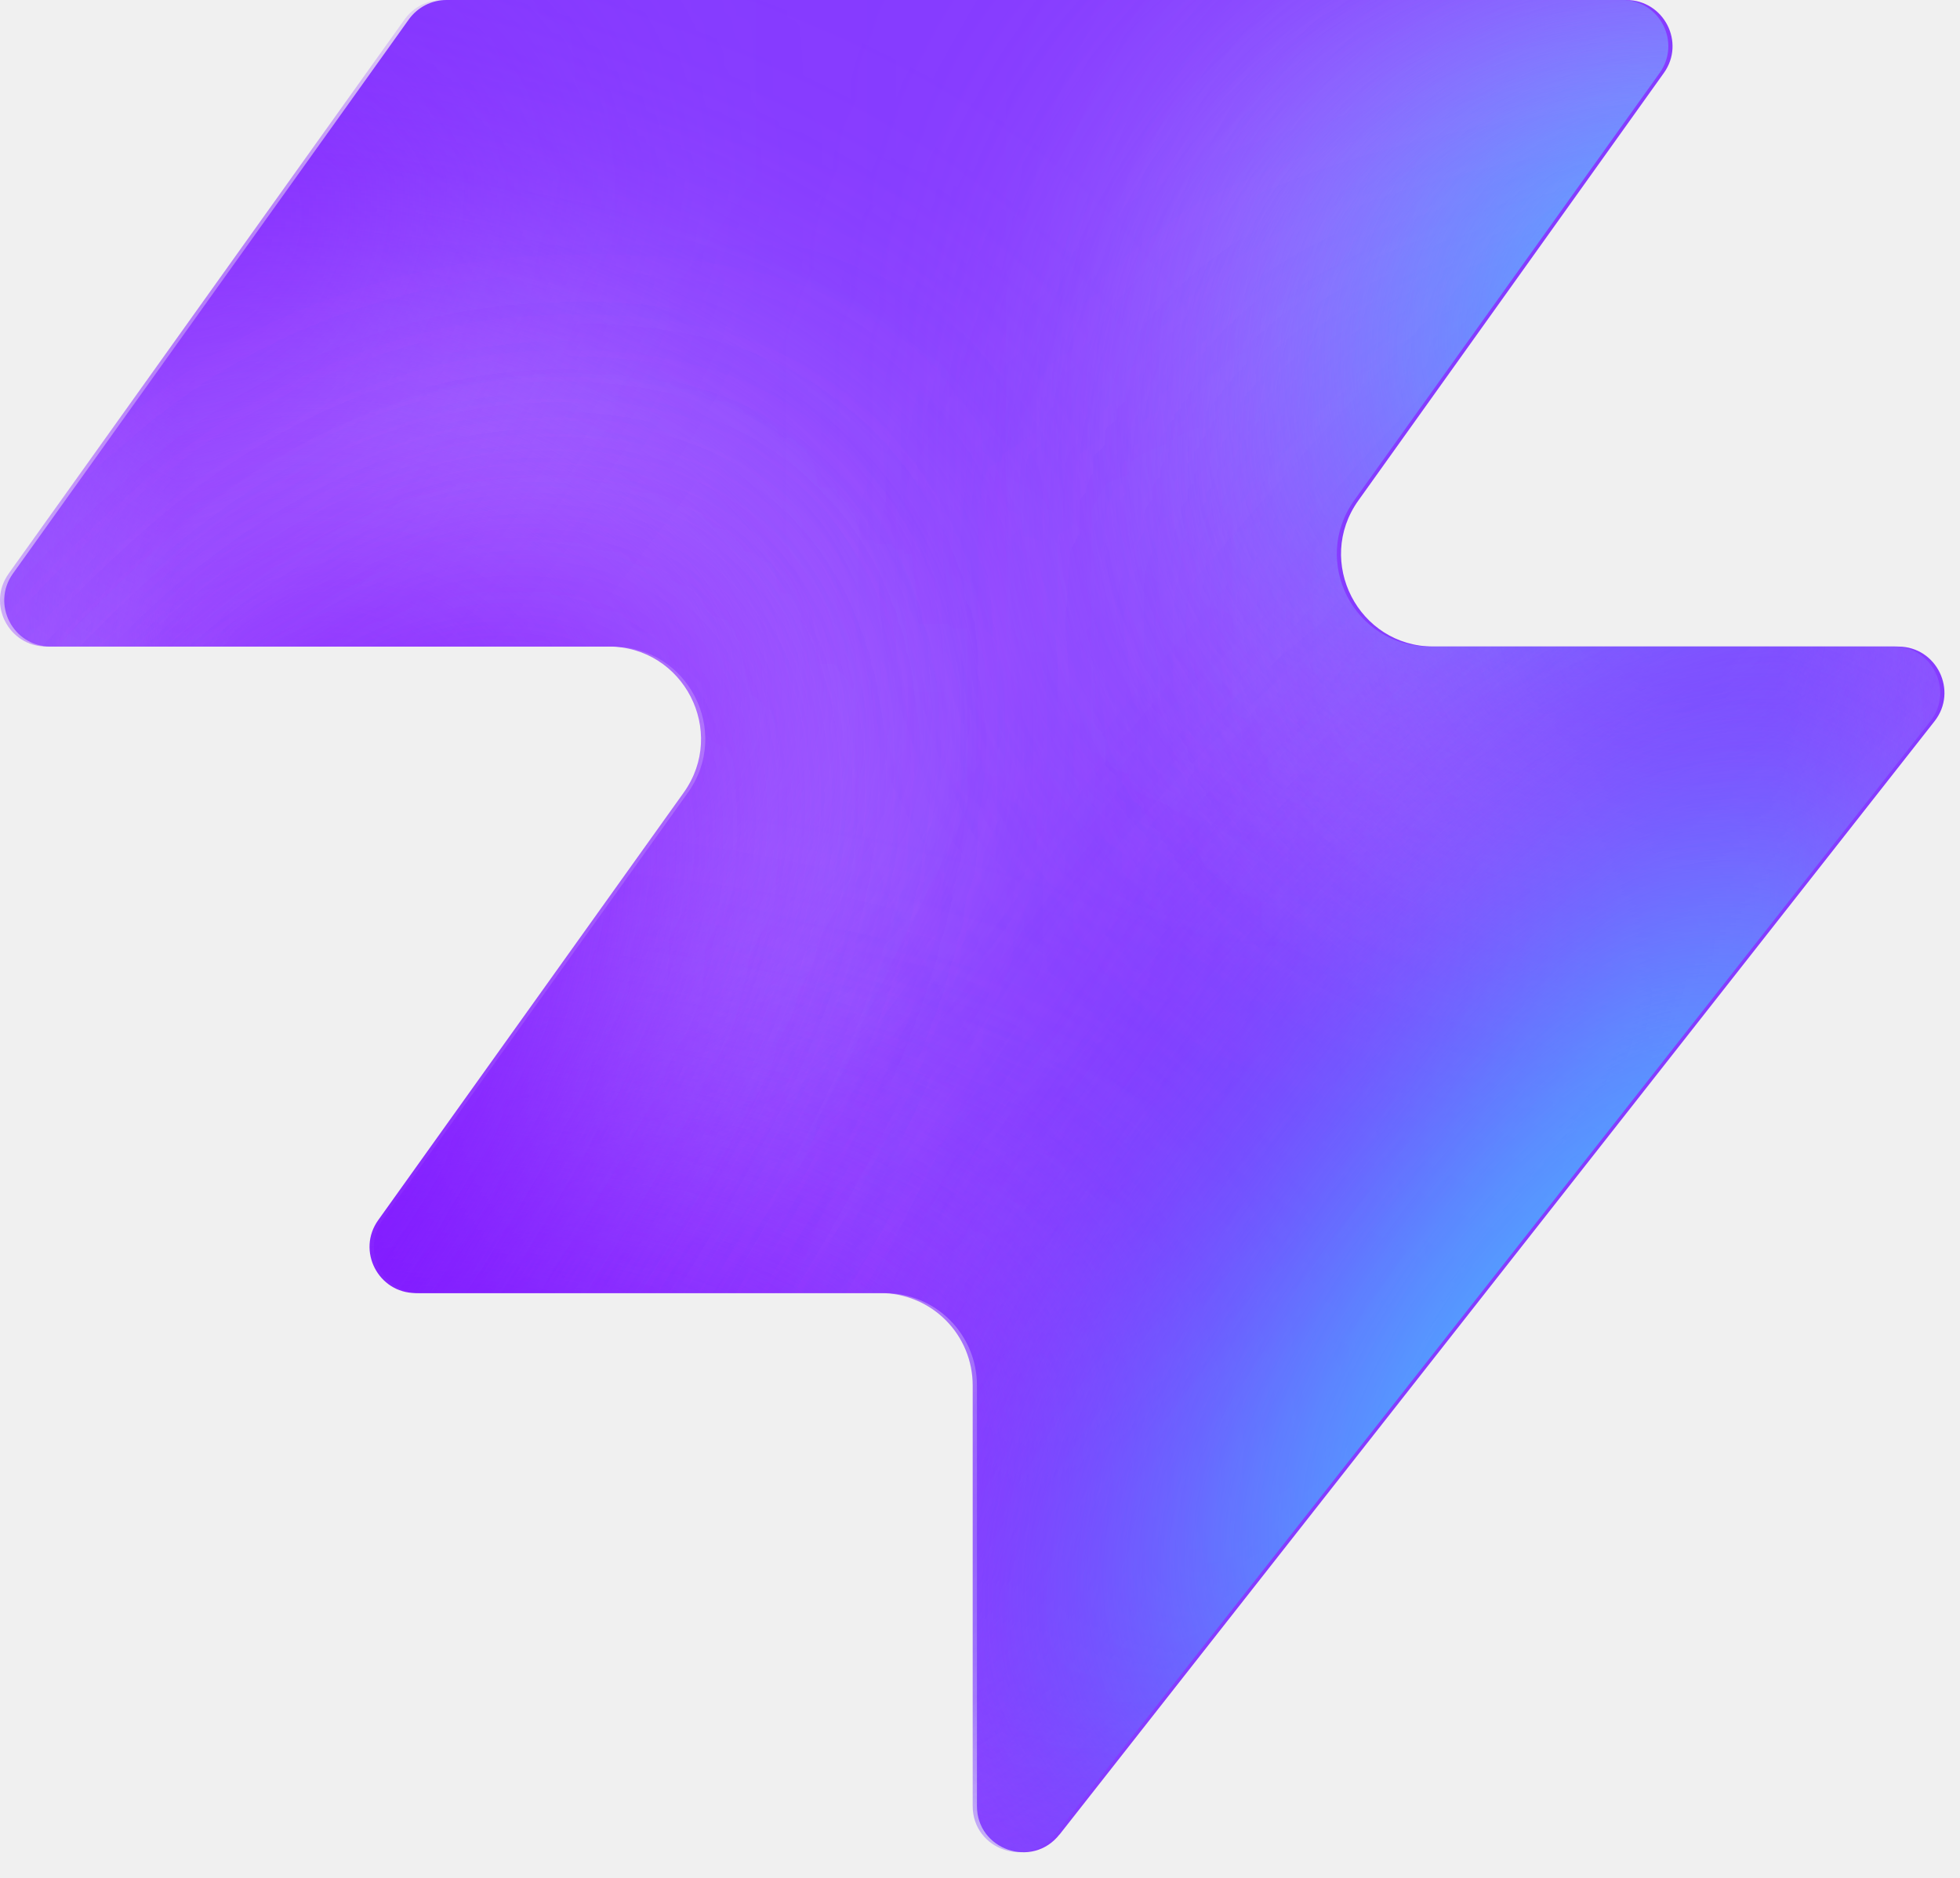
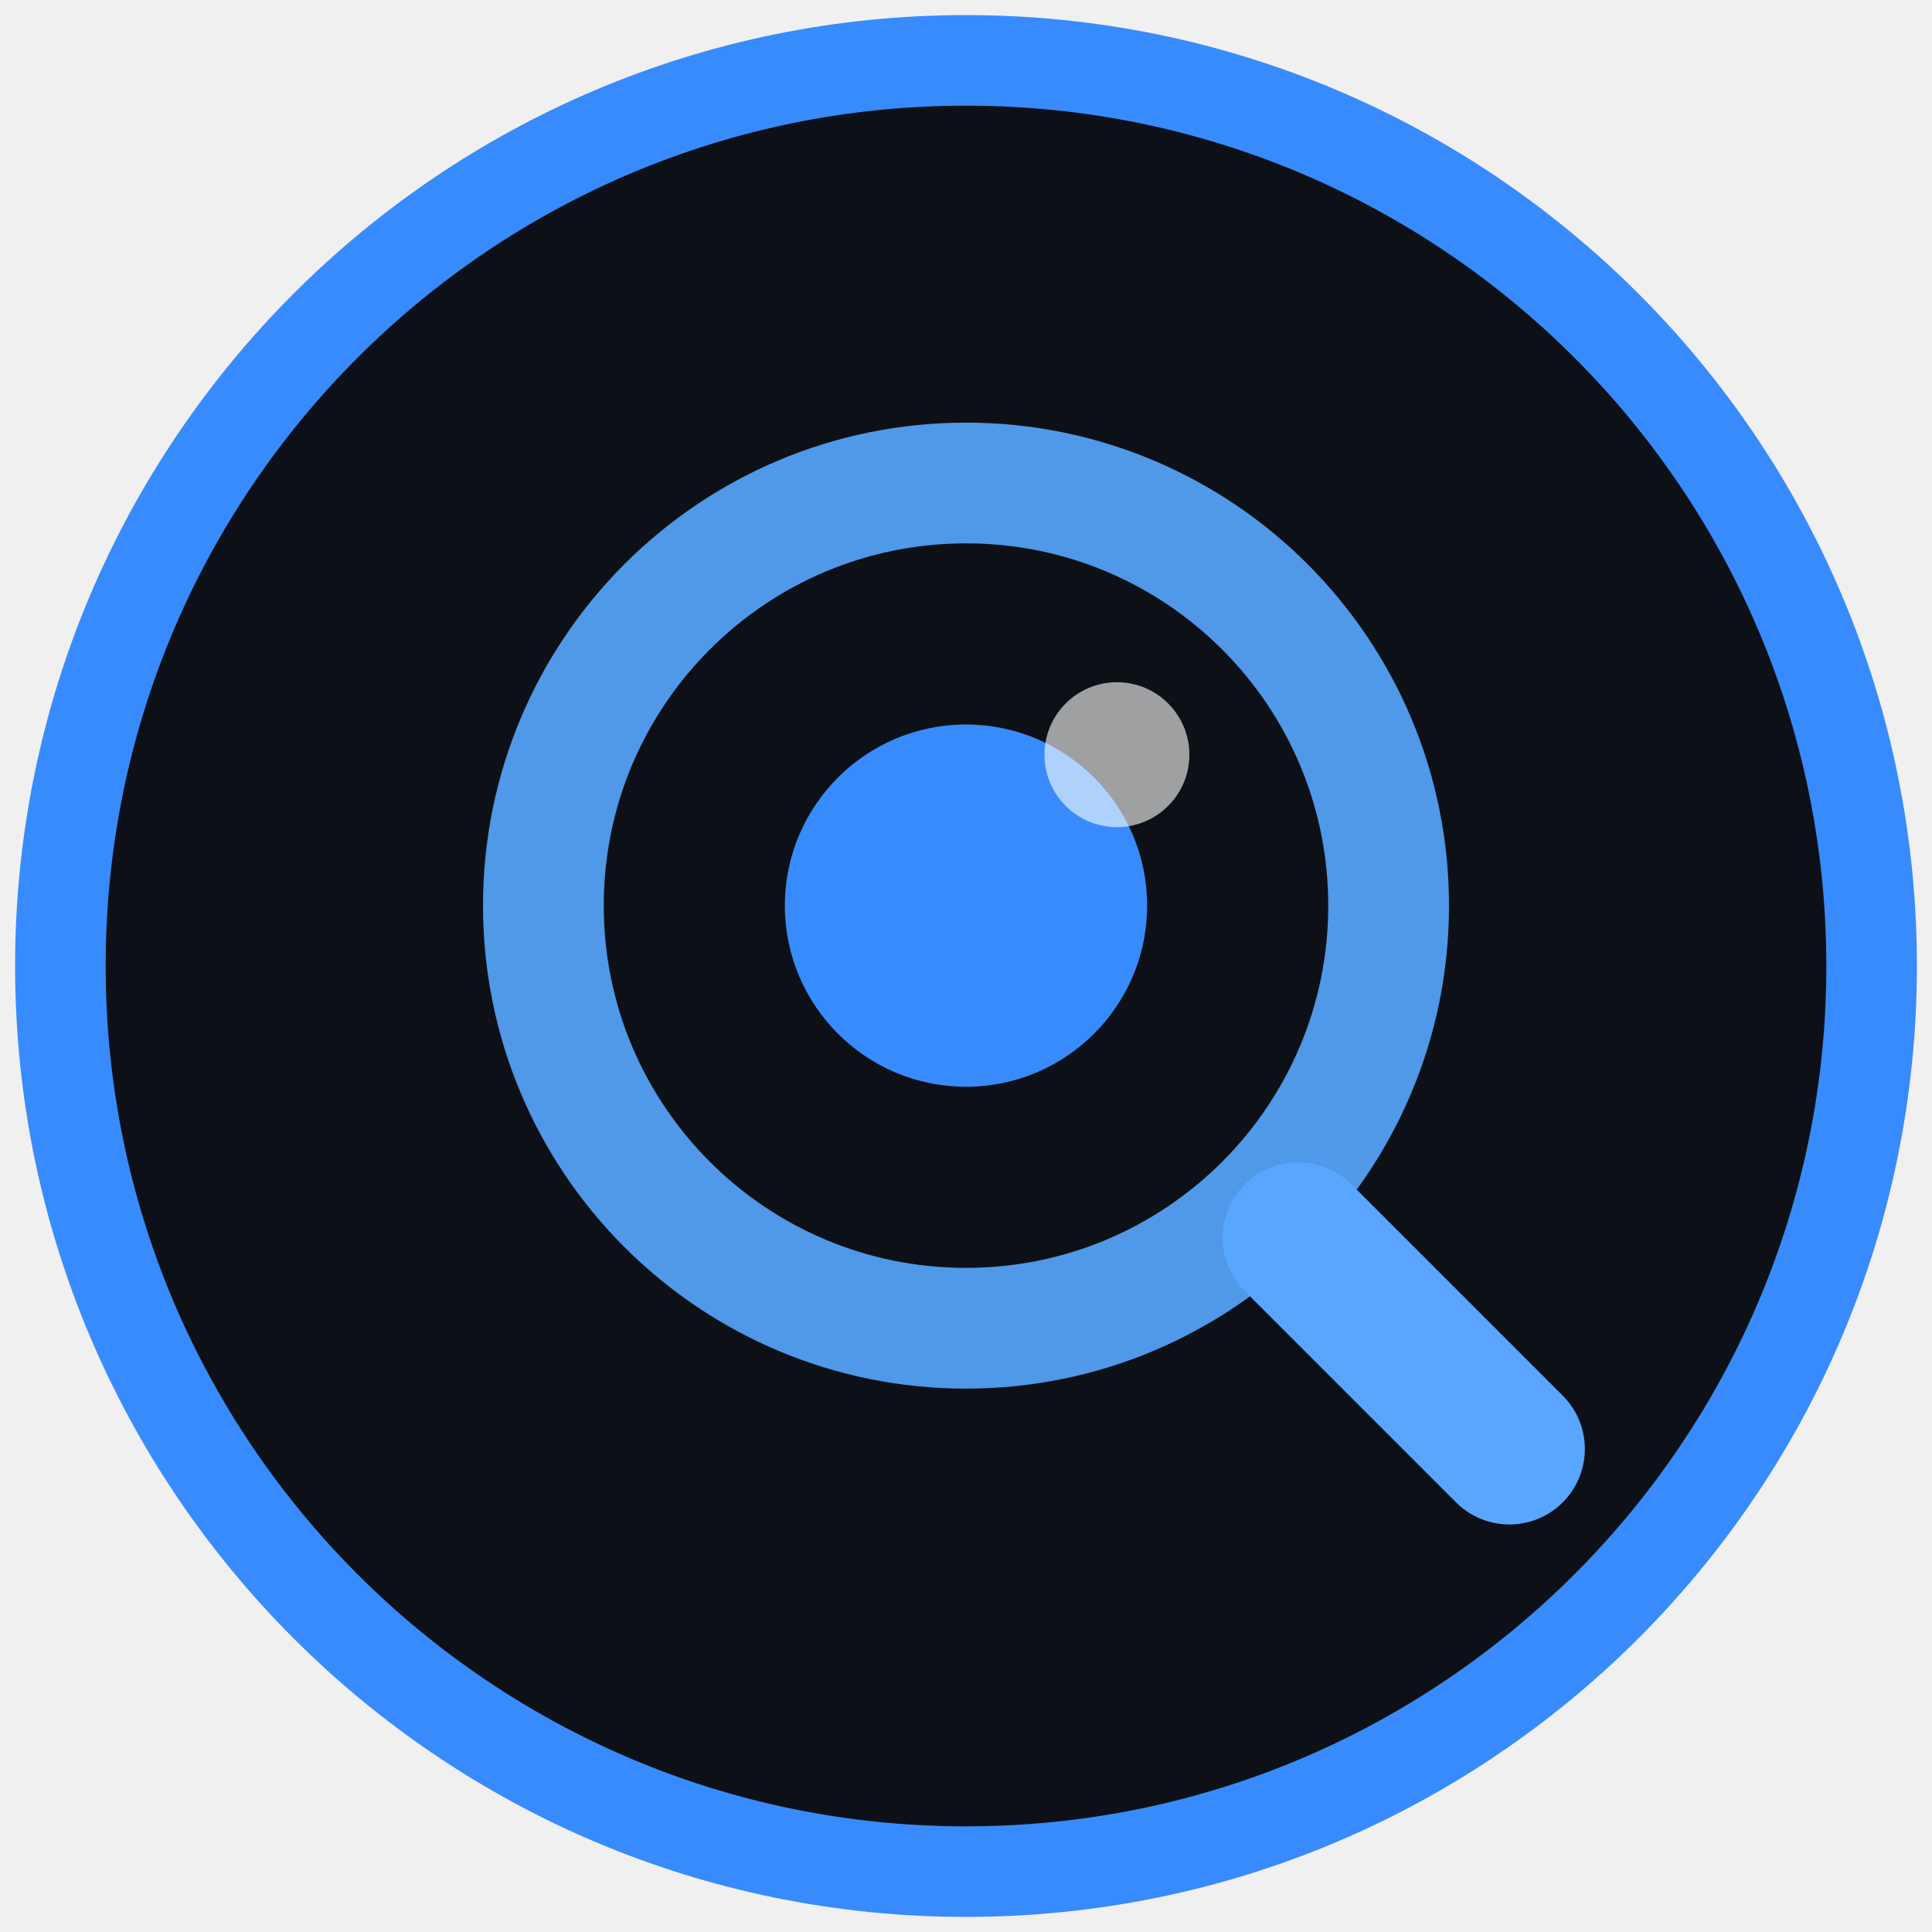
- <svg xmlns="http://www.w3.org/2000/svg" width="48" height="46" fill="none" viewBox="0 0 48 46">
-   <path fill="#863bff" d="M25.946 44.938c-.664.845-2.021.375-2.021-.698V33.937a2.26 2.26 0 0 0-2.262-2.262H10.287c-.92 0-1.456-1.04-.92-1.788l7.48-10.471c1.07-1.497 0-3.578-1.842-3.578H1.237c-.92 0-1.456-1.04-.92-1.788L10.013.474c.214-.297.556-.474.92-.474h28.894c.92 0 1.456 1.04.92 1.788l-7.48 10.471c-1.07 1.498 0 3.579 1.842 3.579h11.377c.943 0 1.473 1.088.89 1.83L25.947 44.94z" style="fill:#863bff;fill:color(display-p3 .525 .23 1);fill-opacity:1" />
-   <mask id="a" width="48" height="46" x="0" y="0" maskUnits="userSpaceOnUse" style="mask-type:alpha">
-     <path fill="#000" d="M25.842 44.938c-.664.844-2.021.375-2.021-.698V33.937a2.26 2.26 0 0 0-2.262-2.262H10.183c-.92 0-1.456-1.04-.92-1.788l7.48-10.471c1.07-1.498 0-3.579-1.842-3.579H1.133c-.92 0-1.456-1.04-.92-1.787L9.91.473c.214-.297.556-.474.92-.474h28.894c.92 0 1.456 1.04.92 1.788l-7.48 10.471c-1.07 1.498 0 3.578 1.842 3.578h11.377c.943 0 1.473 1.088.89 1.832L25.843 44.94z" style="fill:#000;fill-opacity:1" />
-   </mask>
-   <g mask="url(#a)">
-     <g filter="url(#b)">
-       <ellipse cx="5.508" cy="14.704" fill="#ede6ff" rx="5.508" ry="14.704" style="fill:#ede6ff;fill:color(display-p3 .927 .903 1);fill-opacity:1" transform="matrix(.00324 1 1 -.00324 -4.47 31.516)" />
-     </g>
-     <g filter="url(#c)">
-       <ellipse cx="10.399" cy="29.851" fill="#ede6ff" rx="10.399" ry="29.851" style="fill:#ede6ff;fill:color(display-p3 .927 .903 1);fill-opacity:1" transform="matrix(.00324 1 1 -.00324 -39.328 7.883)" />
-     </g>
-     <g filter="url(#d)">
-       <ellipse cx="5.508" cy="30.487" fill="#7e14ff" rx="5.508" ry="30.487" style="fill:#7e14ff;fill:color(display-p3 .492 .077 1);fill-opacity:1" transform="rotate(89.814 -25.913 -14.639)scale(1 -1)" />
-     </g>
-     <g filter="url(#e)">
-       <ellipse cx="5.508" cy="30.599" fill="#7e14ff" rx="5.508" ry="30.599" style="fill:#7e14ff;fill:color(display-p3 .492 .077 1);fill-opacity:1" transform="rotate(89.814 -32.644 -3.334)scale(1 -1)" />
-     </g>
-     <g filter="url(#f)">
-       <ellipse cx="5.508" cy="30.599" fill="#7e14ff" rx="5.508" ry="30.599" style="fill:#7e14ff;fill:color(display-p3 .492 .077 1);fill-opacity:1" transform="matrix(.00324 1 1 -.00324 -34.34 30.47)" />
-     </g>
-     <g filter="url(#g)">
-       <ellipse cx="14.072" cy="22.078" fill="#ede6ff" rx="14.072" ry="22.078" style="fill:#ede6ff;fill:color(display-p3 .927 .903 1);fill-opacity:1" transform="rotate(93.35 24.506 48.493)scale(-1 1)" />
-     </g>
-     <g filter="url(#h)">
-       <ellipse cx="3.47" cy="21.501" fill="#7e14ff" rx="3.47" ry="21.501" style="fill:#7e14ff;fill:color(display-p3 .492 .077 1);fill-opacity:1" transform="rotate(89.009 28.708 47.59)scale(-1 1)" />
-     </g>
-     <g filter="url(#i)">
-       <ellipse cx="3.47" cy="21.501" fill="#7e14ff" rx="3.47" ry="21.501" style="fill:#7e14ff;fill:color(display-p3 .492 .077 1);fill-opacity:1" transform="rotate(89.009 28.708 47.59)scale(-1 1)" />
-     </g>
-     <g filter="url(#j)">
-       <ellipse cx=".387" cy="8.972" fill="#7e14ff" rx="4.407" ry="29.108" style="fill:#7e14ff;fill:color(display-p3 .492 .077 1);fill-opacity:1" transform="rotate(39.51 .387 8.972)" />
-     </g>
-     <g filter="url(#k)">
-       <ellipse cx="47.523" cy="-6.092" fill="#7e14ff" rx="4.407" ry="29.108" style="fill:#7e14ff;fill:color(display-p3 .492 .077 1);fill-opacity:1" transform="rotate(37.892 47.523 -6.092)" />
-     </g>
-     <g filter="url(#l)">
-       <ellipse cx="41.412" cy="6.333" fill="#47bfff" rx="5.971" ry="9.665" style="fill:#47bfff;fill:color(display-p3 .28 .748 1);fill-opacity:1" transform="rotate(37.892 41.412 6.333)" />
-     </g>
-     <g filter="url(#m)">
-       <ellipse cx="-1.879" cy="38.332" fill="#7e14ff" rx="4.407" ry="29.108" style="fill:#7e14ff;fill:color(display-p3 .492 .077 1);fill-opacity:1" transform="rotate(37.892 -1.88 38.332)" />
-     </g>
-     <g filter="url(#n)">
-       <ellipse cx="-1.879" cy="38.332" fill="#7e14ff" rx="4.407" ry="29.108" style="fill:#7e14ff;fill:color(display-p3 .492 .077 1);fill-opacity:1" transform="rotate(37.892 -1.88 38.332)" />
-     </g>
-     <g filter="url(#o)">
-       <ellipse cx="35.651" cy="29.907" fill="#7e14ff" rx="4.407" ry="29.108" style="fill:#7e14ff;fill:color(display-p3 .492 .077 1);fill-opacity:1" transform="rotate(37.892 35.651 29.907)" />
-     </g>
-     <g filter="url(#p)">
-       <ellipse cx="38.418" cy="32.4" fill="#47bfff" rx="5.971" ry="15.297" style="fill:#47bfff;fill:color(display-p3 .28 .748 1);fill-opacity:1" transform="rotate(37.892 38.418 32.4)" />
-     </g>
-   </g>
-   <defs>
-     <filter id="b" width="60.045" height="41.654" x="-19.77" y="16.149" color-interpolation-filters="sRGB" filterUnits="userSpaceOnUse">
-       <feFlood flood-opacity="0" result="BackgroundImageFix" />
-       <feBlend in="SourceGraphic" in2="BackgroundImageFix" result="shape" />
-       <feGaussianBlur result="effect1_foregroundBlur_2002_17158" stdDeviation="7.659" />
-     </filter>
-     <filter id="c" width="90.34" height="51.437" x="-54.613" y="-7.533" color-interpolation-filters="sRGB" filterUnits="userSpaceOnUse">
-       <feFlood flood-opacity="0" result="BackgroundImageFix" />
-       <feBlend in="SourceGraphic" in2="BackgroundImageFix" result="shape" />
-       <feGaussianBlur result="effect1_foregroundBlur_2002_17158" stdDeviation="7.659" />
-     </filter>
-     <filter id="d" width="79.355" height="29.4" x="-49.64" y="2.03" color-interpolation-filters="sRGB" filterUnits="userSpaceOnUse">
-       <feFlood flood-opacity="0" result="BackgroundImageFix" />
-       <feBlend in="SourceGraphic" in2="BackgroundImageFix" result="shape" />
-       <feGaussianBlur result="effect1_foregroundBlur_2002_17158" stdDeviation="4.596" />
-     </filter>
-     <filter id="e" width="79.579" height="29.4" x="-45.045" y="20.029" color-interpolation-filters="sRGB" filterUnits="userSpaceOnUse">
-       <feFlood flood-opacity="0" result="BackgroundImageFix" />
-       <feBlend in="SourceGraphic" in2="BackgroundImageFix" result="shape" />
-       <feGaussianBlur result="effect1_foregroundBlur_2002_17158" stdDeviation="4.596" />
-     </filter>
-     <filter id="f" width="79.579" height="29.4" x="-43.513" y="21.178" color-interpolation-filters="sRGB" filterUnits="userSpaceOnUse">
-       <feFlood flood-opacity="0" result="BackgroundImageFix" />
-       <feBlend in="SourceGraphic" in2="BackgroundImageFix" result="shape" />
-       <feGaussianBlur result="effect1_foregroundBlur_2002_17158" stdDeviation="4.596" />
-     </filter>
-     <filter id="g" width="74.749" height="58.852" x="15.756" y="-17.901" color-interpolation-filters="sRGB" filterUnits="userSpaceOnUse">
-       <feFlood flood-opacity="0" result="BackgroundImageFix" />
-       <feBlend in="SourceGraphic" in2="BackgroundImageFix" result="shape" />
-       <feGaussianBlur result="effect1_foregroundBlur_2002_17158" stdDeviation="7.659" />
-     </filter>
-     <filter id="h" width="61.377" height="25.362" x="23.548" y="2.284" color-interpolation-filters="sRGB" filterUnits="userSpaceOnUse">
-       <feFlood flood-opacity="0" result="BackgroundImageFix" />
-       <feBlend in="SourceGraphic" in2="BackgroundImageFix" result="shape" />
-       <feGaussianBlur result="effect1_foregroundBlur_2002_17158" stdDeviation="4.596" />
-     </filter>
-     <filter id="i" width="61.377" height="25.362" x="23.548" y="2.284" color-interpolation-filters="sRGB" filterUnits="userSpaceOnUse">
-       <feFlood flood-opacity="0" result="BackgroundImageFix" />
-       <feBlend in="SourceGraphic" in2="BackgroundImageFix" result="shape" />
-       <feGaussianBlur result="effect1_foregroundBlur_2002_17158" stdDeviation="4.596" />
-     </filter>
-     <filter id="j" width="56.045" height="63.649" x="-27.636" y="-22.853" color-interpolation-filters="sRGB" filterUnits="userSpaceOnUse">
-       <feFlood flood-opacity="0" result="BackgroundImageFix" />
-       <feBlend in="SourceGraphic" in2="BackgroundImageFix" result="shape" />
-       <feGaussianBlur result="effect1_foregroundBlur_2002_17158" stdDeviation="4.596" />
-     </filter>
-     <filter id="k" width="54.814" height="64.646" x="20.116" y="-38.415" color-interpolation-filters="sRGB" filterUnits="userSpaceOnUse">
-       <feFlood flood-opacity="0" result="BackgroundImageFix" />
-       <feBlend in="SourceGraphic" in2="BackgroundImageFix" result="shape" />
-       <feGaussianBlur result="effect1_foregroundBlur_2002_17158" stdDeviation="4.596" />
-     </filter>
-     <filter id="l" width="33.541" height="35.313" x="24.641" y="-11.323" color-interpolation-filters="sRGB" filterUnits="userSpaceOnUse">
-       <feFlood flood-opacity="0" result="BackgroundImageFix" />
-       <feBlend in="SourceGraphic" in2="BackgroundImageFix" result="shape" />
-       <feGaussianBlur result="effect1_foregroundBlur_2002_17158" stdDeviation="4.596" />
-     </filter>
-     <filter id="m" width="54.814" height="64.646" x="-29.286" y="6.009" color-interpolation-filters="sRGB" filterUnits="userSpaceOnUse">
-       <feFlood flood-opacity="0" result="BackgroundImageFix" />
-       <feBlend in="SourceGraphic" in2="BackgroundImageFix" result="shape" />
-       <feGaussianBlur result="effect1_foregroundBlur_2002_17158" stdDeviation="4.596" />
-     </filter>
-     <filter id="n" width="54.814" height="64.646" x="-29.286" y="6.009" color-interpolation-filters="sRGB" filterUnits="userSpaceOnUse">
-       <feFlood flood-opacity="0" result="BackgroundImageFix" />
-       <feBlend in="SourceGraphic" in2="BackgroundImageFix" result="shape" />
-       <feGaussianBlur result="effect1_foregroundBlur_2002_17158" stdDeviation="4.596" />
-     </filter>
-     <filter id="o" width="54.814" height="64.646" x="8.244" y="-2.416" color-interpolation-filters="sRGB" filterUnits="userSpaceOnUse">
-       <feFlood flood-opacity="0" result="BackgroundImageFix" />
-       <feBlend in="SourceGraphic" in2="BackgroundImageFix" result="shape" />
-       <feGaussianBlur result="effect1_foregroundBlur_2002_17158" stdDeviation="4.596" />
-     </filter>
-     <filter id="p" width="39.409" height="43.623" x="18.713" y="10.588" color-interpolation-filters="sRGB" filterUnits="userSpaceOnUse">
-       <feFlood flood-opacity="0" result="BackgroundImageFix" />
-       <feBlend in="SourceGraphic" in2="BackgroundImageFix" result="shape" />
-       <feGaussianBlur result="effect1_foregroundBlur_2002_17158" stdDeviation="4.596" />
-     </filter>
-   </defs>
+ <svg xmlns="http://www.w3.org/2000/svg" viewBox="0 0 32 32" fill="none">
+   <circle cx="16" cy="16" r="15" fill="#0d1117" stroke="#388bfd" stroke-width="1.5" />
+   <circle cx="16" cy="15" r="7" stroke="#58a6ff" stroke-width="2" fill="none" opacity="0.9" />
+   <circle cx="16" cy="15" r="3" fill="#388bfd" />
+   <circle cx="18.5" cy="12.5" r="1.2" fill="white" opacity="0.6" />
+   <line x1="21.5" y1="20.5" x2="25" y2="24" stroke="#58a6ff" stroke-width="2.5" stroke-linecap="round" />
</svg>
